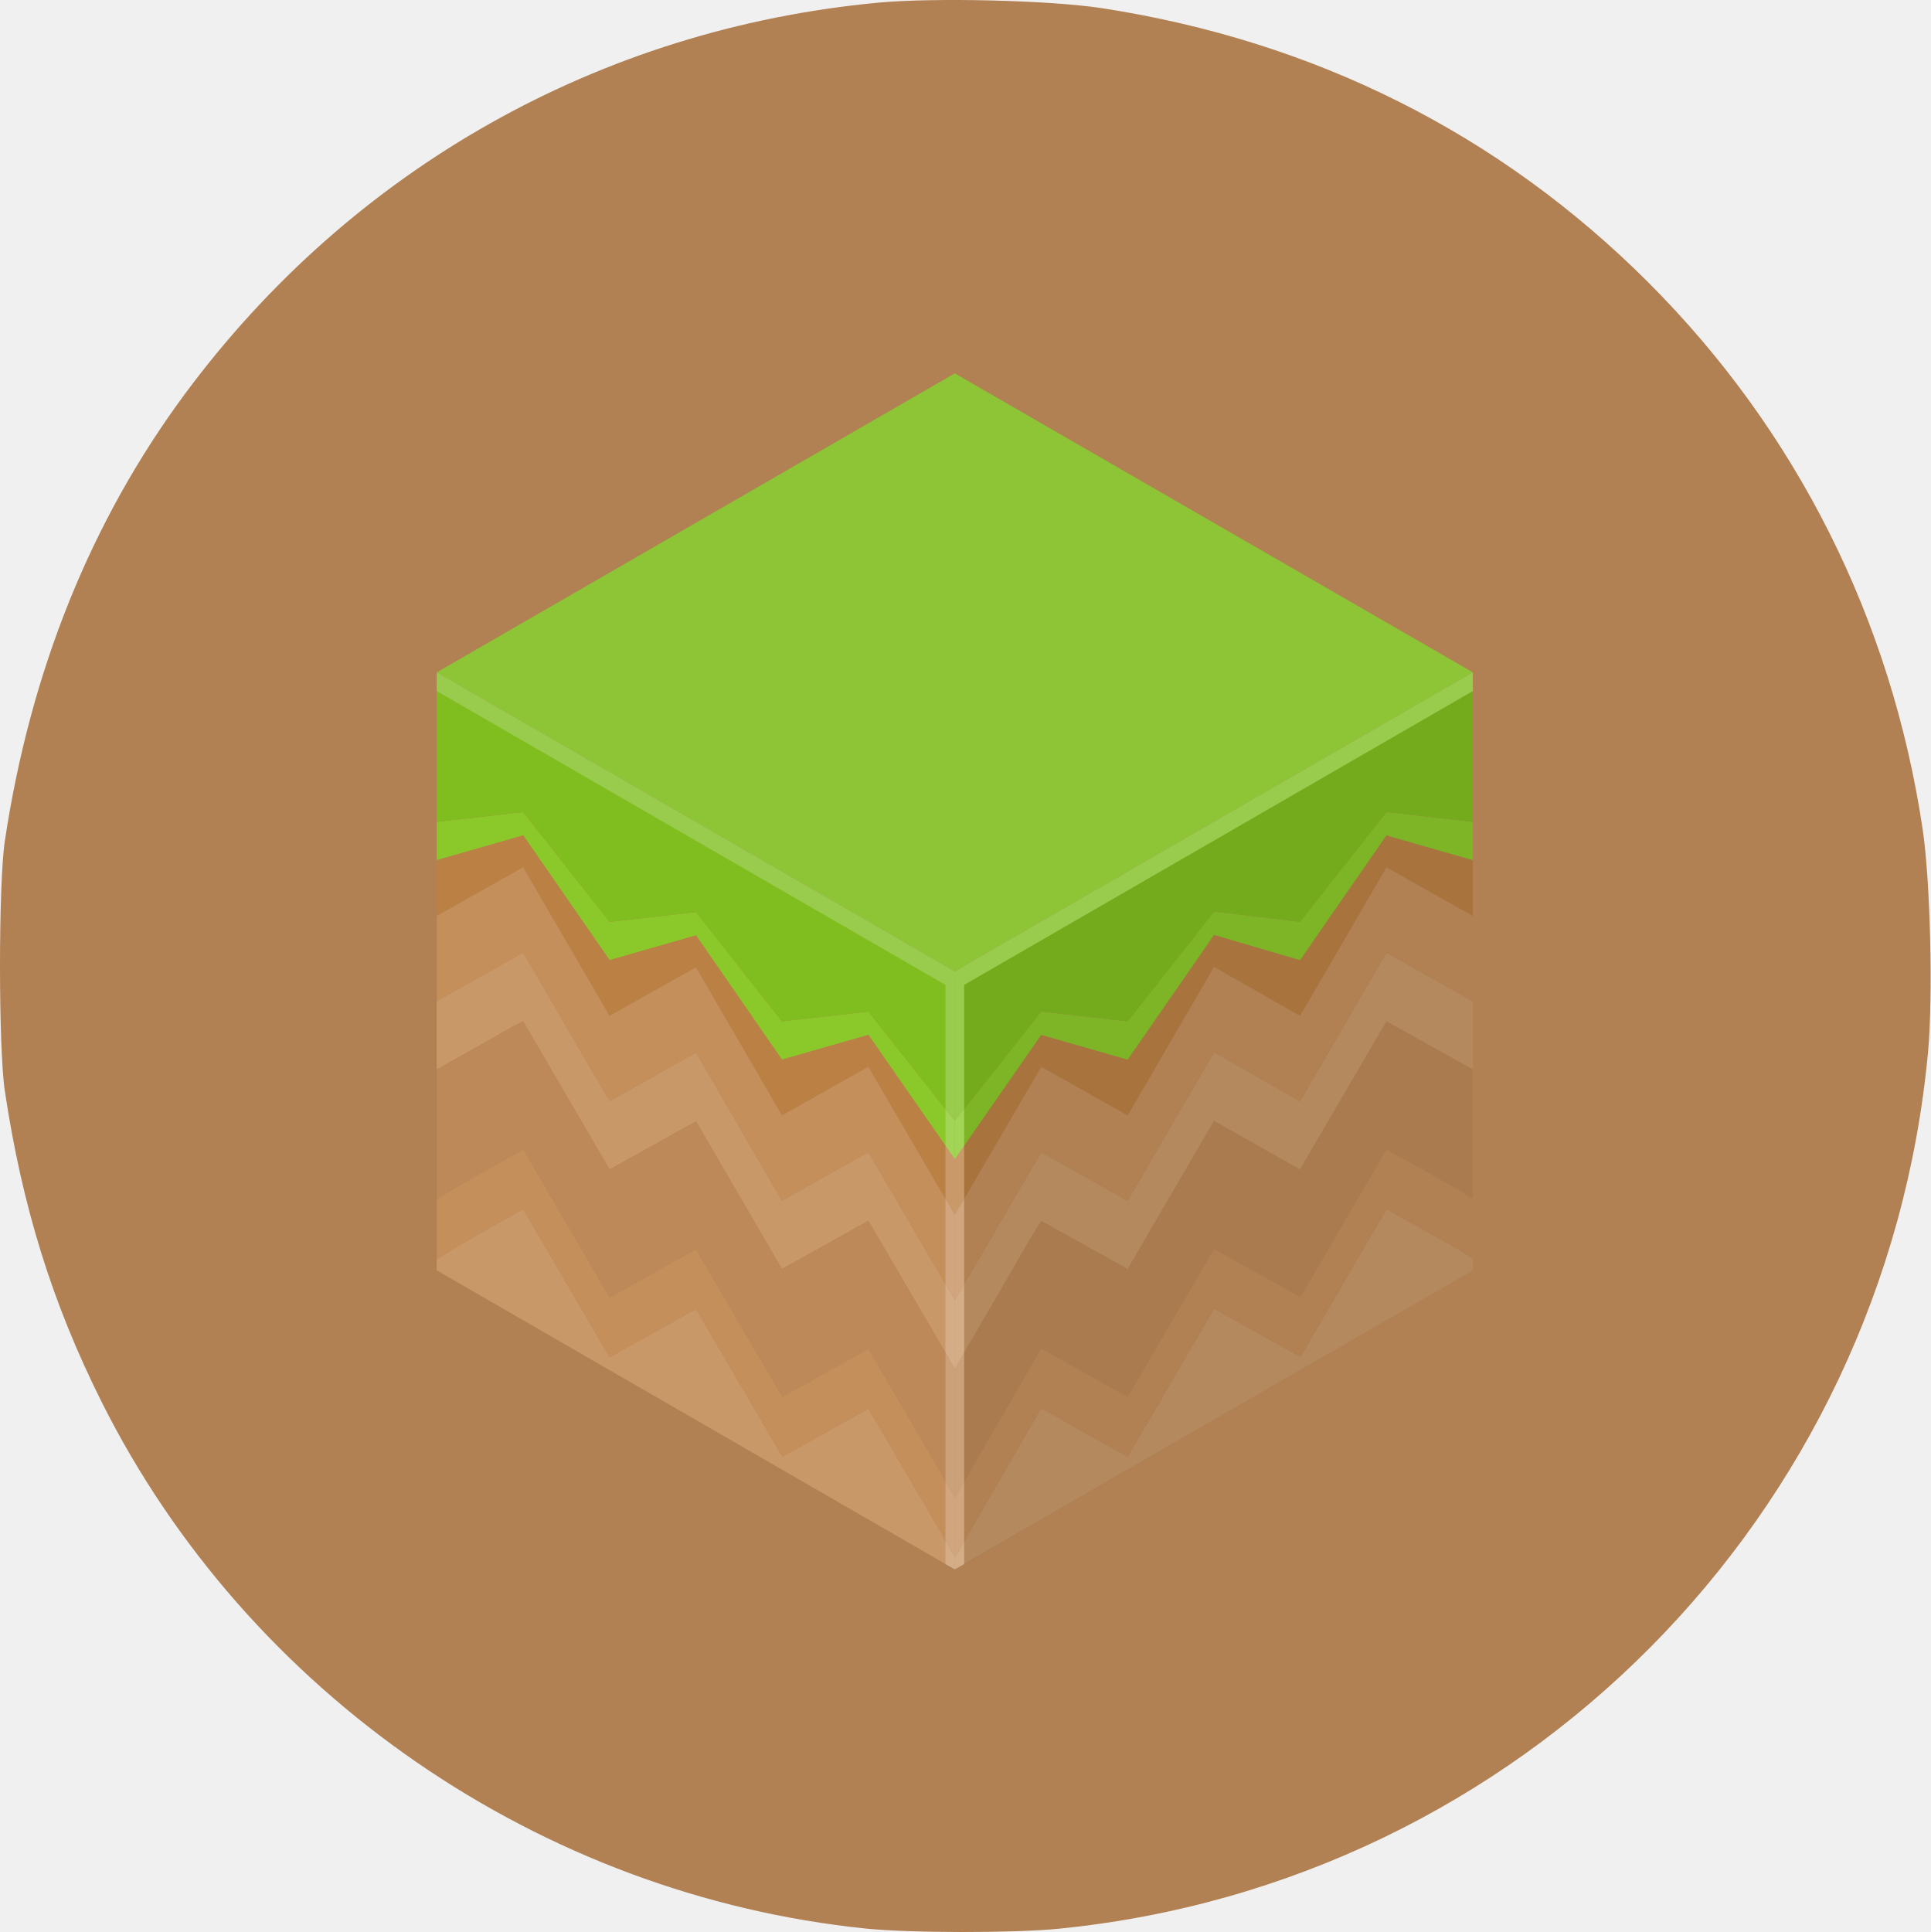
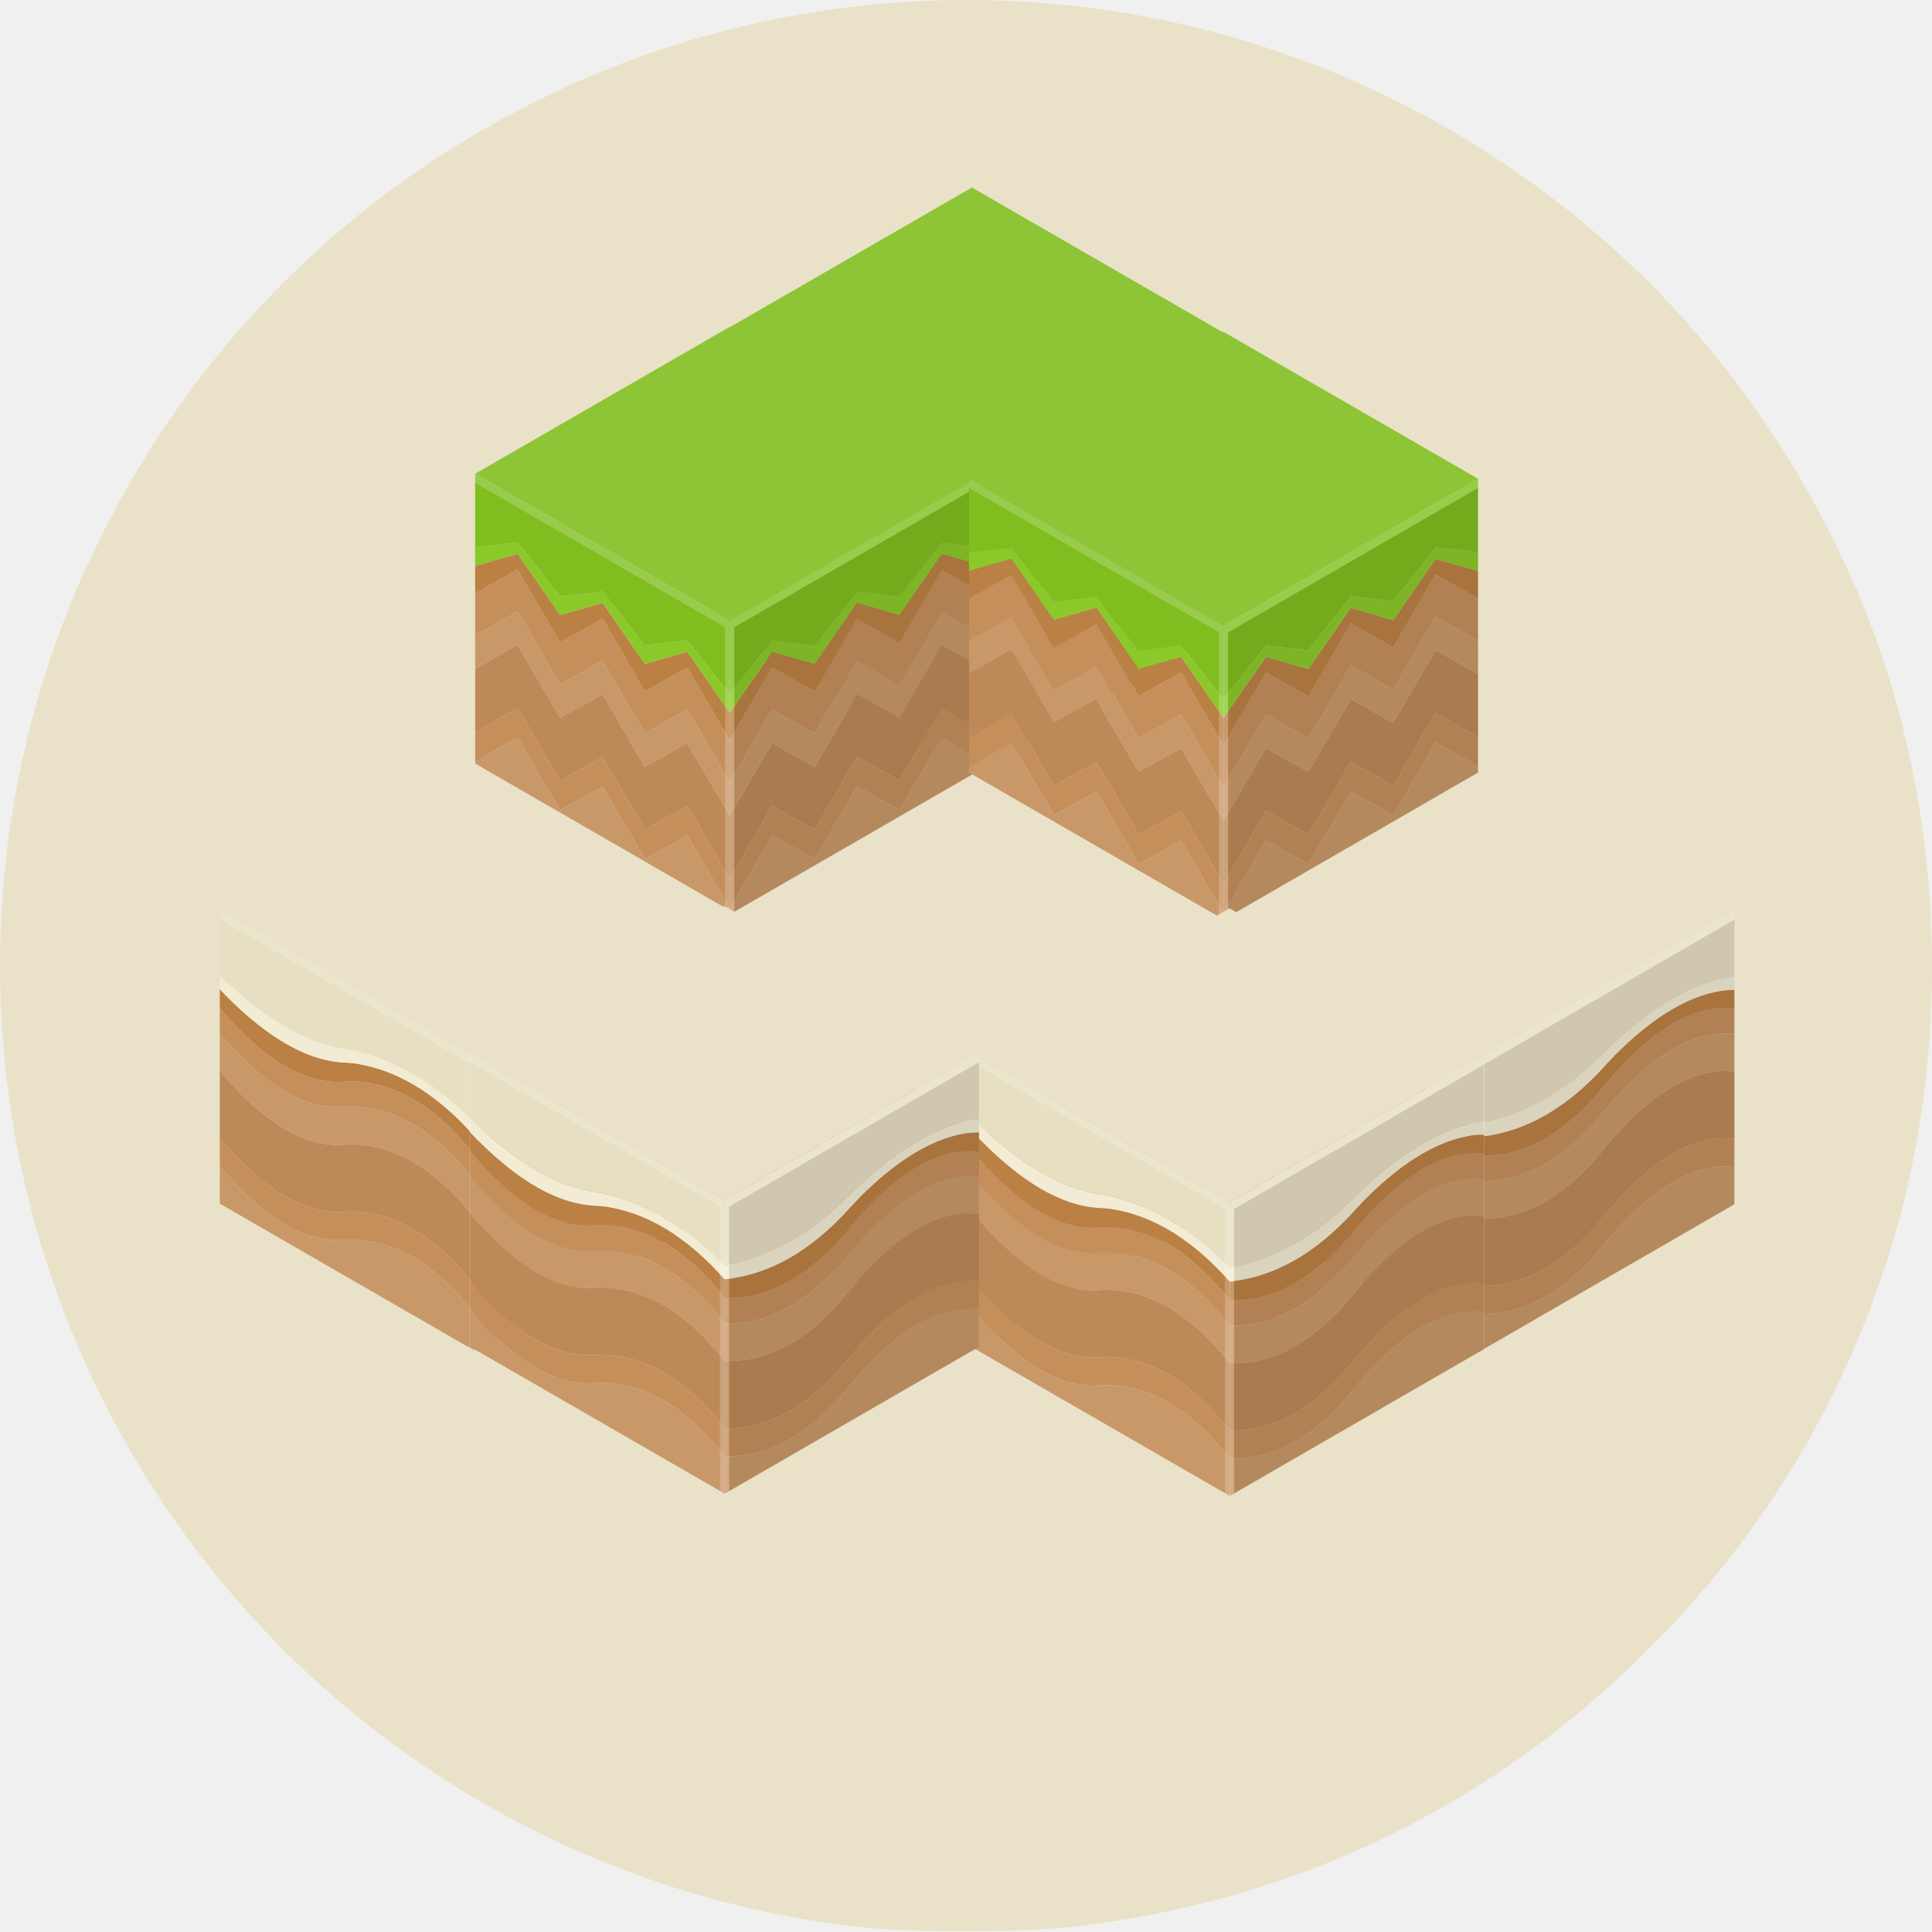
- <svg xmlns="http://www.w3.org/2000/svg" xmlns:xlink="http://www.w3.org/1999/xlink" id="svg2" viewBox="0 0 206.647 206.769" height="206.769" width="206.647" y="0px" x="0px" preserveAspectRatio="none" version="1.1">
+ <svg xmlns="http://www.w3.org/2000/svg" xmlns:xlink="http://www.w3.org/1999/xlink" version="1.1" preserveAspectRatio="none" x="0px" y="0px" width="266.483" height="266.395" viewBox="0 0 266.483 266.395" id="svg2">
  <defs id="defs4">
    <g id="Layer0_26_MEMBER_0_MEMBER_0_FILL">
-       <path style="fill:#c99869;stroke:none" id="path812" d="m 58.5,145.3 -9.25,-15.85 -7.85,4.45 0,0.05 -1.4,0.85 0,1.2 55.45,32 0,-1.3 -1.4,-2.4 q 0.05,0.05 0.05,0 l -7.9,-13.5 -9.2,5.15 -9.25,-15.8 -9.25,5.15 m 0,-27.4 -9.25,-15.9 -9.25,5.2 0,7.3 q 4.05,-2.25 8.05,-4.55 l 1.2,-0.6 9.25,15.85 9.25,-5.15 9.2,15.8 9.25,-5.15 9.25,15.8 0,-7.3 -9.25,-15.85 -9.25,5.2 -9.2,-15.85 -9.25,5.2 z" />
-       <path style="fill:#c58f5c;stroke:none" id="path814" d="m 41.4,127.5 0,0.05 -1.4,0.85 0,6.4 1.4,-0.85 0,-0.05 7.85,-4.45 9.25,15.85 9.25,-5.15 9.25,15.8 9.2,-5.15 7.9,13.5 q 0,0.05 -0.05,0 l 1.4,2.4 0,-6.4 -1.4,-2.4 q 0.05,0.05 0.05,0 l -7.9,-13.5 -9.2,5.15 -9.25,-15.8 -9.25,5.15 -9.25,-15.85 -7.85,4.45 m 7.85,-34.65 -9.25,5.2 0,9.15 9.25,-5.2 9.25,15.9 9.25,-5.2 9.2,15.85 9.25,-5.2 9.25,15.85 0,-9.15 -9.25,-15.85 -9.25,5.2 -9.2,-15.85 -9.25,5.2 -9.25,-15.9 z" />
-       <path style="fill:#bd8958;stroke:none" id="path816" d="m 49.25,109.35 -1.2,0.6 q -4,2.3 -8.05,4.55 l 0,13.9 1.4,-0.85 0,-0.05 7.85,-4.45 9.25,15.85 9.25,-5.15 9.25,15.8 9.2,-5.15 7.9,13.5 q 0,0.05 -0.05,0 l 1.4,2.4 0,-13.8 -9.25,-15.8 -9.25,5.15 -9.2,-15.8 -9.25,5.15 -9.25,-15.85 z" />
-       <path style="fill:#8bc92a;stroke:none" id="path818" d="m 40,88 0,4.1 9.25,-2.65 9.25,13.35 9.25,-2.65 9.2,13.3 9.25,-2.65 9.25,13.3 0,-4.1 -9.25,-11.7 -9.25,1.05 -9.2,-11.7 L 58.5,98.7 49.25,86.95 40,88 Z" />
-       <path style="fill:#80be1f;stroke:none" id="path820" d="m 40,72 0,16 9.25,-1.05 9.25,11.75 9.25,-1.05 9.2,11.7 9.25,-1.05 9.25,11.7 0,-16 L 40,72 Z" />
-       <path style="fill:#bb8044;stroke:none" id="path822" d="m 40,92.1 0,5.95 9.25,-5.2 9.25,15.9 9.25,-5.2 9.2,15.85 9.25,-5.2 9.25,15.85 0,-5.95 -9.25,-13.3 -9.25,2.65 -9.2,-13.3 L 58.5,102.8 49.25,89.45 40,92.1 Z" />
+       <path d="m 58.5,145.3 -9.25,-15.85 -7.85,4.45 0,0.05 -1.4,0.85 0,1.2 55.45,32 0,-1.3 -1.4,-2.4 q 0.05,0.05 0.05,0 l -7.9,-13.5 -9.2,5.15 -9.25,-15.8 -9.25,5.15 m 0,-27.4 -9.25,-15.9 -9.25,5.2 0,7.3 q 4.05,-2.25 8.05,-4.55 l 1.2,-0.6 9.25,15.85 9.25,-5.15 9.2,15.8 9.25,-5.15 9.25,15.8 0,-7.3 -9.25,-15.85 -9.25,5.2 -9.2,-15.85 -9.25,5.2 z" id="path812" style="fill:#c99869;stroke:none" />
+       <path d="m 41.4,127.5 0,0.05 -1.4,0.85 0,6.4 1.4,-0.85 0,-0.05 7.85,-4.45 9.25,15.85 9.25,-5.15 9.25,15.8 9.2,-5.15 7.9,13.5 q 0,0.05 -0.05,0 l 1.4,2.4 0,-6.4 -1.4,-2.4 q 0.05,0.05 0.05,0 l -7.9,-13.5 -9.2,5.15 -9.25,-15.8 -9.25,5.15 -9.25,-15.85 -7.85,4.45 m 7.85,-34.65 -9.25,5.2 0,9.15 9.25,-5.2 9.25,15.9 9.25,-5.2 9.2,15.85 9.25,-5.2 9.25,15.85 0,-9.15 -9.25,-15.85 -9.25,5.2 -9.2,-15.85 -9.25,5.2 -9.25,-15.9 z" id="path814" style="fill:#c58f5c;stroke:none" />
+       <path d="m 49.25,109.35 -1.2,0.6 q -4,2.3 -8.05,4.55 l 0,13.9 1.4,-0.85 0,-0.05 7.85,-4.45 9.25,15.85 9.25,-5.15 9.25,15.8 9.2,-5.15 7.9,13.5 q 0,0.05 -0.05,0 l 1.4,2.4 0,-13.8 -9.25,-15.8 -9.25,5.15 -9.2,-15.8 -9.25,5.15 -9.25,-15.85 z" id="path816" style="fill:#bd8958;stroke:none" />
+       <path d="m 40,88 0,4.1 9.25,-2.65 9.25,13.35 9.25,-2.65 9.2,13.3 9.25,-2.65 9.25,13.3 0,-4.1 -9.25,-11.7 -9.25,1.05 -9.2,-11.7 L 58.5,98.7 49.25,86.95 40,88 Z" id="path818" style="fill:#8bc92a;stroke:none" />
+       <path d="m 40,72 0,16 9.25,-1.05 9.25,11.75 9.25,-1.05 9.2,11.7 9.25,-1.05 9.25,11.7 0,-16 L 40,72 Z" id="path820" style="fill:#80be1f;stroke:none" />
+       <path d="m 40,92.1 0,5.95 9.25,-5.2 9.25,15.9 9.25,-5.2 9.2,15.85 9.25,-5.2 9.25,15.85 0,-5.95 -9.25,-13.3 -9.25,2.65 -9.2,-13.3 L 58.5,102.8 49.25,89.45 40,92.1 Z" id="path822" style="fill:#bb8044;stroke:none" />
    </g>
    <g id="Layer0_26_MEMBER_0_MEMBER_1_FILL">
-       <path style="fill:#bd8958;stroke:none" id="path825" d="m 123.2,133.7 9.25,5.15 9.2,-15.8 7.9,4.4 q 0,0.05 -0.05,0.05 l 1.4,0.8 0,-13.8 -9.25,-5.15 -9.25,15.85 -9.2,-5.2 -9.25,15.85 -9.25,-5.15 -1.2,1.95 q -4,6.95 -8.05,13.85 l 0,13.9 1.4,-2.45 0,-0.05 7.85,-13.55 9.25,5.2 9.25,-15.85 z" />
-       <path style="fill:#c99869;stroke:none" id="path827" d="m 141.65,129.45 -9.2,15.8 -9.25,-5.15 -9.25,15.85 -9.25,-5.2 -7.85,13.55 0,0.05 -1.4,2.45 0,1.2 55.45,-32 0,-1.3 -1.4,-0.8 q 0.05,0 0.05,-0.05 l -7.9,-4.4 m 9.25,-14.95 0,-7.3 -9.25,-5.2 -9.25,15.9 -9.2,-5.25 -9.25,15.9 -9.25,-5.2 -9.25,15.85 0,7.3 q 4.05,-6.9 8.05,-13.85 l 1.2,-1.95 9.25,5.15 9.25,-15.85 9.2,5.2 9.25,-15.85 9.25,5.15 z" />
-       <path style="fill:#c58f5c;stroke:none" id="path829" d="m 132.45,145.25 9.2,-15.8 7.9,4.4 q 0,0.05 -0.05,0.05 l 1.4,0.8 0,-6.4 -1.4,-0.8 q 0.05,0 0.05,-0.05 l -7.9,-4.4 -9.2,15.8 -9.25,-5.15 -9.25,15.85 -9.25,-5.2 -7.85,13.55 0,0.05 -1.4,2.45 0,6.4 1.4,-2.45 0,-0.05 7.85,-13.55 9.25,5.2 9.25,-15.85 9.25,5.15 m 18.45,-47.2 -9.25,-5.2 -9.25,15.9 -9.2,-5.25 -9.25,15.9 -9.25,-5.2 -9.25,15.85 0,9.15 9.25,-15.85 9.25,5.2 9.25,-15.9 9.2,5.25 9.25,-15.9 9.25,5.2 0,-9.15 z" />
-       <path style="fill:#bb8044;stroke:none" id="path831" d="m 141.65,92.85 9.25,5.2 0,-5.95 -9.25,-2.65 -9.25,13.35 -9.2,-2.7 -9.25,13.35 -9.25,-2.65 -9.25,13.3 0,5.95 9.25,-15.85 9.25,5.2 9.25,-15.9 9.2,5.25 9.25,-15.9 z" />
-       <path style="fill:#80be1f;stroke:none" id="path833" d="m 141.65,86.95 9.25,1.05 0,-16 -55.45,32 0,16 9.25,-11.7 9.25,1.05 9.25,-11.75 9.2,1.1 9.25,-11.75 z" />
-       <path style="fill:#8bc92a;stroke:none" id="path835" d="m 150.9,88 -9.25,-1.05 -9.25,11.75 -9.2,-1.1 -9.25,11.75 -9.25,-1.05 -9.25,11.7 0,4.1 9.25,-13.3 9.25,2.65 9.25,-13.35 9.2,2.7 9.25,-13.35 9.25,2.65 0,-4.1 z" />
+       <path d="m 123.2,133.7 9.25,5.15 9.2,-15.8 7.9,4.4 q 0,0.05 -0.05,0.05 l 1.4,0.8 0,-13.8 -9.25,-5.15 -9.25,15.85 -9.2,-5.2 -9.25,15.85 -9.25,-5.15 -1.2,1.95 q -4,6.95 -8.05,13.85 l 0,13.9 1.4,-2.45 0,-0.05 7.85,-13.55 9.25,5.2 9.25,-15.85 z" id="path825" style="fill:#bd8958;stroke:none" />
+       <path d="m 141.65,129.45 -9.2,15.8 -9.25,-5.15 -9.25,15.85 -9.25,-5.2 -7.85,13.55 0,0.05 -1.4,2.45 0,1.2 55.45,-32 0,-1.3 -1.4,-0.8 q 0.05,0 0.05,-0.05 l -7.9,-4.4 m 9.25,-14.95 0,-7.3 -9.25,-5.2 -9.25,15.9 -9.2,-5.25 -9.25,15.9 -9.25,-5.2 -9.25,15.85 0,7.3 q 4.05,-6.9 8.05,-13.85 l 1.2,-1.95 9.25,5.15 9.25,-15.85 9.2,5.2 9.25,-15.85 9.25,5.15 z" id="path827" style="fill:#c99869;stroke:none" />
+       <path d="m 132.45,145.25 9.2,-15.8 7.9,4.4 q 0,0.05 -0.05,0.05 l 1.4,0.8 0,-6.4 -1.4,-0.8 q 0.05,0 0.05,-0.05 l -7.9,-4.4 -9.2,15.8 -9.25,-5.15 -9.25,15.85 -9.25,-5.2 -7.85,13.55 0,0.05 -1.4,2.45 0,6.4 1.4,-2.45 0,-0.05 7.85,-13.55 9.25,5.2 9.25,-15.85 9.25,5.15 m 18.45,-47.2 -9.25,-5.2 -9.25,15.9 -9.2,-5.25 -9.25,15.9 -9.25,-5.2 -9.25,15.85 0,9.15 9.25,-15.85 9.25,5.2 9.25,-15.9 9.2,5.25 9.25,-15.9 9.25,5.2 0,-9.15 z" id="path829" style="fill:#c58f5c;stroke:none" />
+       <path d="m 141.65,92.85 9.25,5.2 0,-5.95 -9.25,-2.65 -9.25,13.35 -9.2,-2.7 -9.25,13.35 -9.25,-2.65 -9.25,13.3 0,5.95 9.25,-15.85 9.25,5.2 9.25,-15.9 9.2,5.25 9.25,-15.9 z" id="path831" style="fill:#bb8044;stroke:none" />
+       <path d="m 141.65,86.95 9.25,1.05 0,-16 -55.45,32 0,16 9.25,-11.7 9.25,1.05 9.25,-11.75 9.2,1.1 9.25,-11.75 z" id="path833" style="fill:#80be1f;stroke:none" />
+       <path d="m 150.9,88 -9.25,-1.05 -9.25,11.75 -9.2,-1.1 -9.25,11.75 -9.25,-1.05 -9.25,11.7 0,4.1 9.25,-13.3 9.25,2.65 9.25,-13.35 9.2,2.7 9.25,-13.35 9.25,2.65 0,-4.1 z" id="path835" style="fill:#8bc92a;stroke:none" />
    </g>
    <g id="Layer0_26_MEMBER_0_MEMBER_2_FILL">
-       <path style="fill:#80be1f;stroke:none" id="path838" d="M 150.9,72 95.45,40 40,72 95.45,104 150.9,72 Z" />
+       <path d="M 150.9,72 95.45,40 40,72 95.45,104 150.9,72 Z" id="path838" style="fill:#80be1f;stroke:none" />
    </g>
-     <g id="Layer0_26_MEMBER_1_FILL">
-       <path style="fill:#000000;fill-opacity:0.102;stroke:none" id="path841" d="m 96.45,105.45 0,62 54.45,-31.45 0,-62 -54.45,31.45 z" />
-       <path style="fill:#ffffff;fill-opacity:0.102;stroke:none" id="path843" d="M 150.9,72 95.45,40 40,72 95.45,104 150.9,72 Z" />
-       <path style="fill:#ffffff;fill-opacity:0.2;stroke:none" id="path845" d="m 150.9,74 0,-2 L 95.45,104 40,72 l 0,2 54.45,31.45 0,62 1,0.55 1,-0.55 0,-62 L 150.9,74 Z" />
+     <g id="Layer0_26_MEMBER_1_FILL-5">
+       <path d="m 96.45,105.45 0,62 54.45,-31.45 0,-62 -54.45,31.45 z" id="path841" style="fill:#000000;fill-opacity:0.102;stroke:none" />
+       <path d="M 150.9,72 95.45,40 40,72 95.45,104 150.9,72 Z" id="path843" style="fill:#ffffff;fill-opacity:0.102;stroke:none" />
+       <path d="m 150.9,74 0,-2 L 95.45,104 40,72 l 0,2 54.45,31.45 0,62 1,0.55 1,-0.55 0,-62 L 150.9,74 Z" id="path845" style="fill:#ffffff;fill-opacity:0.2;stroke:none" />
+     </g>
+     <g id="Layer0_28_MEMBER_0_MEMBER_0_FILL">
+       <path d="m 40.05,257.85 0,8.15 55.45,32 0,-8.15 q -12.9,-16.4 -27.75,-16 -3.45,0.4 -7.1,-0.55 -9.75,-2.65 -20.6,-15.45 m 55.45,11.25 0,-8.2 q -12.9,-16.4 -27.75,-16 -3.45,0.35 -7.1,-0.6 -9.75,-2.6 -20.6,-15.4 l 0,8.2 q 10.85,12.8 20.6,15.45 3.65,0.95 7.1,0.55 14.85,-0.4 27.75,16 z" id="path872" style="fill:#c99869;stroke:none" />
+       <path d="m 95.5,248.35 0,-14.35 -55.45,-32 0,14.35 q 10.85,10.45 20.6,14.2 0.3,0.05 0.6,0.15 3.3,1.25 6.5,1.65 14.85,2.8 27.75,16 z" id="path874" style="fill:#e7dfc2;stroke:none" />
+       <path d="m 95.5,260.9 0,-5.5 q -12.9,-16.4 -27.75,-16 -3.45,0.4 -7.1,-0.6 -9.75,-2.6 -20.6,-15.4 l 0,5.5 q 10.85,12.8 20.6,15.4 3.65,0.95 7.1,0.6 14.85,-0.4 27.75,16 m 0,28.95 0,-6.1 q -12.9,-16.4 -27.75,-16 -3.45,0.35 -7.1,-0.6 -9.75,-2.6 -20.6,-15.4 l 0,6.1 q 10.85,12.8 20.6,15.45 3.65,0.95 7.1,0.55 14.85,-0.4 27.75,16 z" id="path876" style="fill:#c58f5c;stroke:none" />
+       <path d="m 95.5,283.75 0,-14.65 q -12.9,-16.4 -27.75,-16 -3.45,0.4 -7.1,-0.55 -9.75,-2.65 -20.6,-15.45 l 0,14.65 q 10.85,12.8 20.6,15.4 3.65,0.95 7.1,0.6 14.85,-0.4 27.75,16 z" id="path878" style="fill:#bd8958;stroke:none" />
+       <path d="m 95.5,251.3 q -0.75,-0.85 -1.55,-1.7 -11.5,-12.2 -24.5,-14.15 -0.8,-0.05 -1.7,-0.15 -3.45,-0.1 -7.1,-1.3 -9.75,-3.3 -20.6,-14.7 l 0,4.1 q 10.85,12.8 20.6,15.4 3.65,1 7.1,0.6 14.85,-0.4 27.75,16 l 0,-4.1 z" id="path880" style="fill:#bb8044;stroke:none" />
+       <path d="m 95.5,251.3 0,-2.95 q -12.9,-13.2 -27.75,-16 -3.2,-0.4 -6.5,-1.65 -0.3,-0.1 -0.6,-0.15 -9.75,-3.75 -20.6,-14.2 l 0,2.95 q 10.85,11.4 20.6,14.7 3.65,1.2 7.1,1.3 0.9,0.1 1.7,0.15 13,1.95 24.5,14.15 0.8,0.85 1.55,1.7 z" id="path882" style="fill:#f3ecd4;stroke:none" />
+     </g>
+     <g id="Layer0_28_MEMBER_0_MEMBER_1_FILL">
+       <path d="m 116.1,281.5 q -9.8,8.65 -20.6,8.35 l 0,8.15 55.4,-32 0,-8.15 q -12.9,-1.5 -27.7,16 -3.45,4.4 -7.1,7.65 m 34.8,-44.4 0,-8.2 q -12.9,-1.5 -27.7,16 -3.45,4.35 -7.1,7.6 -9.8,8.7 -20.6,8.4 l 0,8.2 q 10.8,0.3 20.6,-8.35 3.65,-3.25 7.1,-7.65 14.8,-17.5 27.7,-16 z" id="path885" style="fill:#c99869;stroke:none" />
+       <path d="m 95.5,269.1 0,14.65 q 10.8,0.3 20.6,-8.4 3.65,-3.25 7.1,-7.6 14.8,-17.5 27.7,-16 l 0,-14.65 q -12.9,-1.5 -27.7,16 -3.45,4.4 -7.1,7.65 -9.8,8.65 -20.6,8.35 z" id="path887" style="fill:#bd8958;stroke:none" />
+       <path d="m 95.5,283.75 0,6.1 q 10.8,0.3 20.6,-8.35 3.65,-3.25 7.1,-7.65 14.8,-17.5 27.7,-16 l 0,-6.1 q -12.9,-1.5 -27.7,16 -3.45,4.35 -7.1,7.6 -9.8,8.7 -20.6,8.4 m 55.4,-54.85 0,-5.5 q -12.9,-1.5 -27.7,16 -3.45,4.4 -7.1,7.6 -9.8,8.7 -20.6,8.4 l 0,5.5 q 10.8,0.3 20.6,-8.4 3.65,-3.25 7.1,-7.6 14.8,-17.5 27.7,-16 z" id="path889" style="fill:#c58f5c;stroke:none" />
+       <path d="m 149.4,219.35 q 0.8,-0.05 1.5,-0.05 l 0,-2.95 q -12.9,1.7 -27.7,16 -3.2,3.3 -6.55,5.9 -0.25,0.2 -0.55,0.5 -9.8,7.55 -20.6,9.6 l 0,2.95 q 10.8,-1.1 20.6,-9.1 3.65,-3 7.1,-6.9 0.9,-0.9 1.7,-1.8 13,-13.05 24.5,-14.15 z" id="path891" style="fill:#f3ecd4;stroke:none" />
+       <path d="m 150.9,219.3 q -0.7,0 -1.5,0.05 -11.5,1.1 -24.5,14.15 -0.8,0.9 -1.7,1.8 -3.45,3.9 -7.1,6.9 -9.8,8 -20.6,9.1 l 0,4.1 q 10.8,0.3 20.6,-8.4 3.65,-3.2 7.1,-7.6 14.8,-17.5 27.7,-16 l 0,-4.1 z" id="path893" style="fill:#bb8044;stroke:none" />
+       <path d="m 150.9,216.35 0,-14.35 -55.4,32 0,14.35 q 10.8,-2.05 20.6,-9.6 0.3,-0.3 0.55,-0.5 3.35,-2.6 6.55,-5.9 14.8,-14.3 27.7,-16 z" id="path895" style="fill:#e7dfc2;stroke:none" />
+     </g>
+     <g id="Layer0_28_MEMBER_0_MEMBER_2_FILL">
+       <path d="M 95.45,234 150.9,202 95.45,170 40,202 95.45,234 Z" id="path898" style="fill:#e7dfc2;stroke:none" />
+     </g>
+     <g id="Layer0_28_MEMBER_1_FILL-2">
+       <path d="M 95.45,234 150.9,202 95.45,170 40,202 95.45,234 Z" id="path901" style="fill:#ffffff;fill-opacity:0.102;stroke:none" />
+       <path d="m 150.9,204 -54.45,31.45 0,62 54.45,-31.45 0,-62 z" id="path903" style="fill:#000000;fill-opacity:0.102;stroke:none" />
+       <path d="m 150.9,204 0,-2 -55.45,32 -55.45,-32 0,2 54.45,31.45 0,62 1,0.55 1,-0.55 0,-62 L 150.9,204 Z" id="path905" style="fill:#ffffff;fill-opacity:0.2;stroke:none" />
    </g>
  </defs>
-   <path style="fill:#b18053;fill-opacity:1" d="M 92.734,206.406 C 57.865,202.858 26.504,181.26 10.873,150.029 5.594,139.481 2.368,129.115 0.515,116.738 c -0.686,-4.583 -0.686,-22.125 0,-26.708 C 3.235,71.864 9.738,55.727 19.818,42.127 37.661,18.052 64.227,3.069 94.009,0.285 100.015,-0.277 112.446,0.029 117.937,0.874 c 22.774,3.503 42.586,13.444 58.49,29.349 15.884,15.884 26.029,36.113 29.371,58.564 0.823,5.527 1.118,17.957 0.567,23.855 -4.641,49.639 -43.611,88.894 -93.102,93.783 -4.732,0.467 -15.848,0.457 -20.53,-0.019 z" id="path6937" />
-   <g id="g6807" transform="translate(-7.157178,19.45376)" style="fill:#ff2b2b;fill-opacity:1">
-     <g id="g5063" transform="translate(13.90498,-19.49538)" style="fill:#ff2b2b;fill-opacity:1">
-       <use height="100%" width="100%" y="0" x="0" xlink:href="#Layer0_26_MEMBER_0_MEMBER_0_FILL" id="use5065" style="fill:#ff2b2b;fill-opacity:1" />
+   <rect style="clip-rule:evenodd;display:none;fill:#e7e7e7;fill-rule:evenodd" id="rect3-4" height="166.724" width="211.723" display="none" y="168.374" x="-139.303" />
+   <g transform="matrix(0.4115422,0,0,0.4253831,47.16153,37.60987)" display="none" id="g8-0" style="display:none">
+     <path display="inline" d="m 61.093,319.89 c 6.023,0 11.763,-0.157 17.219,-0.464 0.476,-0.026 0.932,-0.063 1.402,-0.092 0.005,-0.002 0.008,-0.002 0.012,-0.002 13.872,-0.855 25.876,-2.708 35.902,-5.57 0.002,-0.002 0.004,-0.002 0.006,-0.002 1.823,-0.521 3.588,-1.07 5.282,-1.656 1.894,-0.657 2.896,-2.725 2.241,-4.618 -0.656,-1.895 -2.722,-2.899 -4.618,-2.24 -12.734,4.412 -29.535,6.842 -50.125,7.298 -0.002,0 -0.004,0 -0.005,0 -10.477,0.232 -21.93,-0.044 -34.352,-0.843 0,0 0,0 -0.001,0 -0.635,-0.038 -1.259,-0.075 -1.9,-0.118 -1.995,-0.128 -3.731,1.374 -3.869,3.375 -0.136,1.999 1.376,3.73 3.375,3.866 2.537,0.173 5.03,0.321 7.49,0.453 0.392,0.021 0.77,0.034 1.158,0.054 l 0,0 c 7.256,0.366 14.194,0.559 20.783,0.559 z" id="path10-1" style="display:inline;fill:#394d54" />
+   </g>
+   <rect style="clip-rule:evenodd;display:none;fill:#e7e7e7;fill-rule:evenodd" id="rect3" height="166.724" width="211.723" display="none" y="168.374" x="-139.303" />
+   <g transform="matrix(0.4115422,0,0,0.4253831,47.16153,37.60987)" display="none" id="g8" style="display:none">
+     <path display="inline" d="m 61.093,319.89 c 6.023,0 11.763,-0.157 17.219,-0.464 0.476,-0.026 0.932,-0.063 1.402,-0.092 0.005,-0.002 0.008,-0.002 0.012,-0.002 13.872,-0.855 25.876,-2.708 35.902,-5.57 0.002,-0.002 0.004,-0.002 0.006,-0.002 1.823,-0.521 3.588,-1.07 5.282,-1.656 1.894,-0.657 2.896,-2.725 2.241,-4.618 -0.656,-1.895 -2.722,-2.899 -4.618,-2.24 -12.734,4.412 -29.535,6.842 -50.125,7.298 -0.002,0 -0.004,0 -0.005,0 -10.477,0.232 -21.93,-0.044 -34.352,-0.843 0,0 0,0 -0.001,0 -0.635,-0.038 -1.259,-0.075 -1.9,-0.118 -1.995,-0.128 -3.731,1.374 -3.869,3.375 -0.136,1.999 1.376,3.73 3.375,3.866 2.537,0.173 5.03,0.321 7.49,0.453 0.392,0.021 0.77,0.034 1.158,0.054 l 0,0 c 7.256,0.366 14.194,0.559 20.783,0.559 z" id="path10" style="display:inline;fill:#394d54" />
+   </g>
+   <rect x="-54.741" y="71.848" display="none" width="334.407" height="263.333" id="rect3-4-4" style="clip-rule:evenodd;display:none;fill:#e7e7e7;fill-rule:evenodd" />
+   <g style="display:none" id="g8-0-6" display="none" transform="matrix(0.6500126,0,0,0.6718737,239.7719,-134.6886)">
+     <path style="display:inline;fill:#394d54" id="path10-1-1" d="m 61.093,319.89 c 6.023,0 11.763,-0.157 17.219,-0.464 0.476,-0.026 0.932,-0.063 1.402,-0.092 0.005,-0.002 0.008,-0.002 0.012,-0.002 13.872,-0.855 25.876,-2.708 35.902,-5.57 0.002,-0.002 0.004,-0.002 0.006,-0.002 1.823,-0.521 3.588,-1.07 5.282,-1.656 1.894,-0.657 2.896,-2.725 2.241,-4.618 -0.656,-1.895 -2.722,-2.899 -4.618,-2.24 -12.734,4.412 -29.535,6.842 -50.125,7.298 -0.002,0 -0.004,0 -0.005,0 -10.477,0.232 -21.93,-0.044 -34.352,-0.843 0,0 0,0 -0.001,0 -0.635,-0.038 -1.259,-0.075 -1.9,-0.118 -1.995,-0.128 -3.731,1.374 -3.869,3.375 -0.136,1.999 1.376,3.73 3.375,3.866 2.537,0.173 5.03,0.321 7.49,0.453 0.392,0.021 0.77,0.034 1.158,0.054 l 0,0 c 7.256,0.366 14.194,0.559 20.783,0.559 z" display="inline" />
+   </g>
+   <rect x="-54.741" y="71.848" display="none" width="334.407" height="263.333" id="rect3-6" style="clip-rule:evenodd;display:none;fill:#e7e7e7;fill-rule:evenodd" />
+   <g style="display:none" id="g8-4" display="none" transform="matrix(0.6500125,0,0,0.6718737,239.7719,-134.6886)">
+     <path style="display:inline;fill:#394d54" id="path10-5" d="m 61.093,319.89 c 6.023,0 11.763,-0.157 17.219,-0.464 0.476,-0.026 0.932,-0.063 1.402,-0.092 0.005,-0.002 0.008,-0.002 0.012,-0.002 13.872,-0.855 25.876,-2.708 35.902,-5.57 0.002,-0.002 0.004,-0.002 0.006,-0.002 1.823,-0.521 3.588,-1.07 5.282,-1.656 1.894,-0.657 2.896,-2.725 2.241,-4.618 -0.656,-1.895 -2.722,-2.899 -4.618,-2.24 -12.734,4.412 -29.535,6.842 -50.125,7.298 -0.002,0 -0.004,0 -0.005,0 -10.477,0.232 -21.93,-0.044 -34.352,-0.843 0,0 0,0 -0.001,0 -0.635,-0.038 -1.259,-0.075 -1.9,-0.118 -1.995,-0.128 -3.731,1.374 -3.869,3.375 -0.136,1.999 1.376,3.73 3.375,3.866 2.537,0.173 5.03,0.321 7.49,0.453 0.392,0.021 0.77,0.034 1.158,0.054 l 0,0 c 7.256,0.366 14.194,0.559 20.783,0.559 z" display="inline" />
+   </g>
+   <rect style="clip-rule:evenodd;display:none;fill:#e7e7e7;fill-rule:evenodd" id="rect3-4-9" height="166.724" width="211.723" display="none" y="40.447" x="411.046" />
+   <g transform="matrix(0.4115422,0,0,0.4253831,597.5107,-90.31737)" display="none" id="g8-0-9" style="display:none">
+     <path display="inline" d="m 61.093,319.89 c 6.023,0 11.763,-0.157 17.219,-0.464 0.476,-0.026 0.932,-0.063 1.402,-0.092 0.005,-0.002 0.008,-0.002 0.012,-0.002 13.872,-0.855 25.876,-2.708 35.902,-5.57 0.002,-0.002 0.004,-0.002 0.006,-0.002 1.823,-0.521 3.588,-1.07 5.282,-1.656 1.894,-0.657 2.896,-2.725 2.241,-4.618 -0.656,-1.895 -2.722,-2.899 -4.618,-2.24 -12.734,4.412 -29.535,6.842 -50.125,7.298 -0.002,0 -0.004,0 -0.005,0 -10.477,0.232 -21.93,-0.044 -34.352,-0.843 0,0 0,0 -0.001,0 -0.635,-0.038 -1.259,-0.075 -1.9,-0.118 -1.995,-0.128 -3.731,1.374 -3.869,3.375 -0.136,1.999 1.376,3.73 3.375,3.866 2.537,0.173 5.03,0.321 7.49,0.453 0.392,0.021 0.77,0.034 1.158,0.054 l 0,0 c 7.256,0.366 14.194,0.559 20.783,0.559 z" id="path10-1-0" style="display:inline;fill:#394d54" />
+   </g>
+   <rect style="clip-rule:evenodd;display:none;fill:#e7e7e7;fill-rule:evenodd" id="rect3-7" height="166.724" width="211.723" display="none" y="40.447" x="411.046" />
+   <g transform="matrix(0.4115422,0,0,0.4253831,597.5107,-90.31737)" display="none" id="g8-8" style="display:none">
+     <path display="inline" d="m 61.093,319.89 c 6.023,0 11.763,-0.157 17.219,-0.464 0.476,-0.026 0.932,-0.063 1.402,-0.092 0.005,-0.002 0.008,-0.002 0.012,-0.002 13.872,-0.855 25.876,-2.708 35.902,-5.57 0.002,-0.002 0.004,-0.002 0.006,-0.002 1.823,-0.521 3.588,-1.07 5.282,-1.656 1.894,-0.657 2.896,-2.725 2.241,-4.618 -0.656,-1.895 -2.722,-2.899 -4.618,-2.24 -12.734,4.412 -29.535,6.842 -50.125,7.298 -0.002,0 -0.004,0 -0.005,0 -10.477,0.232 -21.93,-0.044 -34.352,-0.843 0,0 0,0 -0.001,0 -0.635,-0.038 -1.259,-0.075 -1.9,-0.118 -1.995,-0.128 -3.731,1.374 -3.869,3.375 -0.136,1.999 1.376,3.73 3.375,3.866 2.537,0.173 5.03,0.321 7.49,0.453 0.392,0.021 0.77,0.034 1.158,0.054 l 0,0 c 7.256,0.366 14.194,0.559 20.783,0.559 z" id="path10-4" style="display:inline;fill:#394d54" />
+   </g>
+   <g transform="translate(30.28457,24.4699)" id="layer1" />
+   <g transform="translate(30.28457,24.4699)" id="layer2">
+     <path style="fill:#e9e2c8;fill-opacity:1" d="M 87.259,241.215 C 48.288,236.498 13.447,214.991 -8.18,182.304 -34.257,142.889 -37.492,92.479 -16.658,50.162 -3.48,23.394 17.585,2.329 44.352,-10.849 c 37.795,-18.607 82.589,-18.125 119.914,1.291 27.479,14.294 48.706,37.094 61.256,65.795 12.339,28.218 14.091,62.791 4.688,92.487 -6.567,20.739 -17.506,38.687 -33.057,54.238 -21.663,21.663 -48.612,34.718 -79.007,38.274 -7.922,0.927 -23.14,0.916 -30.887,-0.022 z" id="path8224" />
+     <g transform="translate(-33.30389,-32.6706)" id="g17625">
+       <g transform="matrix(0.6331296,0,0,0.6331296,76.64212,8.739349)" id="g5063">
+         <use id="use5065" xlink:href="#Layer0_26_MEMBER_0_MEMBER_0_FILL" x="0" y="0" width="100%" height="100%" />
+       </g>
+       <g transform="matrix(0.6331296,0,0,0.6331296,76.64212,8.739349)" id="g5067">
+         <use id="use5069" xlink:href="#Layer0_26_MEMBER_0_MEMBER_1_FILL" x="0" y="0" width="100%" height="100%" />
+       </g>
+       <g transform="matrix(0.6331296,0,0,0.6331296,76.64212,8.739349)" id="g5071">
+         <use id="use5073" xlink:href="#Layer0_26_MEMBER_0_MEMBER_2_FILL" x="0" y="0" width="100%" height="100%" />
+       </g>
+       <g transform="matrix(0.6331296,0,0,0.6331296,76.64212,8.739349)" id="g5075">
+         <use id="use5077" xlink:href="#Layer0_26_MEMBER_1_FILL-5" x="0" y="0" width="100%" height="100%" />
+       </g>
    </g>
-     <g id="g5067" transform="translate(13.90498,-19.49538)" style="fill:#ff2b2b;fill-opacity:1">
-       <use height="100%" width="100%" y="0" x="0" xlink:href="#Layer0_26_MEMBER_0_MEMBER_1_FILL" id="use5069" style="fill:#ff2b2b;fill-opacity:1" />
+     <g transform="translate(2.22827,-12.93084)" id="g17615">
+       <g transform="matrix(0.6331296,0,0,0.6331296,41.08151,-13.84785)" id="g5095">
+         <use id="use5097" xlink:href="#Layer0_28_MEMBER_0_MEMBER_0_FILL" x="0" y="0" width="100%" height="100%" />
+       </g>
+       <g transform="matrix(0.6331296,0,0,0.6331296,41.08151,-13.84785)" id="g5099">
+         <use id="use5101" xlink:href="#Layer0_28_MEMBER_0_MEMBER_1_FILL" x="0" y="0" width="100%" height="100%" />
+       </g>
+       <g transform="matrix(0.6331296,0,0,0.6331296,41.08151,-13.84785)" id="g5103">
+         <use id="use5105" xlink:href="#Layer0_28_MEMBER_0_MEMBER_2_FILL" x="0" y="0" width="100%" height="100%" />
+       </g>
+       <g transform="matrix(0.6331296,0,0,0.6331296,41.08151,-13.84785)" id="g5107">
+         <use id="use5109" xlink:href="#Layer0_28_MEMBER_1_FILL-2" x="0" y="0" width="100%" height="100%" />
+       </g>
    </g>
-     <g id="g5071" transform="translate(13.90498,-19.49538)" style="fill:#ff2b2b;fill-opacity:1">
-       <use height="100%" width="100%" y="0" x="0" xlink:href="#Layer0_26_MEMBER_0_MEMBER_2_FILL" id="use5073" style="fill:#ff2b2b;fill-opacity:1" />
+     <g transform="translate(-66.71036,-13.44732)" id="g17625-6">
+       <g transform="matrix(0.6331296,0,0,0.6331296,76.64212,8.739349)" id="g5063-8">
+         <use id="use5065-9" xlink:href="#Layer0_26_MEMBER_0_MEMBER_0_FILL" x="0" y="0" width="100%" height="100%" />
+       </g>
+       <g transform="matrix(0.6331296,0,0,0.6331296,76.64212,8.739349)" id="g5067-2">
+         <use id="use5069-4" xlink:href="#Layer0_26_MEMBER_0_MEMBER_1_FILL" x="0" y="0" width="100%" height="100%" />
+       </g>
+       <g transform="matrix(0.6331296,0,0,0.6331296,76.64212,8.739349)" id="g5071-8">
+         <use id="use5073-7" xlink:href="#Layer0_26_MEMBER_0_MEMBER_2_FILL" x="0" y="0" width="100%" height="100%" />
+       </g>
+       <g transform="matrix(0.6331296,0,0,0.6331296,76.64212,8.739349)" id="g5075-9">
+         <use id="use5077-7" xlink:href="#Layer0_26_MEMBER_1_FILL-5" x="0" y="0" width="100%" height="100%" />
+       </g>
    </g>
-     <g id="g5075" transform="translate(13.90498,-19.49538)" style="fill:#ff2b2b;fill-opacity:1">
-       <use height="100%" width="100%" y="0" x="0" xlink:href="#Layer0_26_MEMBER_1_FILL" id="use5077" style="fill:#ff2b2b;fill-opacity:1" />
+     <g transform="translate(-66.40671,-13.01798)" id="g17615-6">
+       <g transform="matrix(0.6331296,0,0,0.6331296,41.08151,-13.84785)" id="g5095-9">
+         <use id="use5097-0" xlink:href="#Layer0_28_MEMBER_0_MEMBER_0_FILL" x="0" y="0" width="100%" height="100%" />
+       </g>
+       <g transform="matrix(0.6331296,0,0,0.6331296,41.08151,-13.84785)" id="g5099-8">
+         <use id="use5101-0" xlink:href="#Layer0_28_MEMBER_0_MEMBER_1_FILL" x="0" y="0" width="100%" height="100%" />
+       </g>
+       <g transform="matrix(0.6331296,0,0,0.6331296,41.08151,-13.84785)" id="g5103-3">
+         <use id="use5105-2" xlink:href="#Layer0_28_MEMBER_0_MEMBER_2_FILL" x="0" y="0" width="100%" height="100%" />
+       </g>
+       <g transform="matrix(0.6331296,0,0,0.6331296,41.08151,-13.84785)" id="g5107-6">
+         <use id="use5109-0" xlink:href="#Layer0_28_MEMBER_1_FILL-2" x="0" y="0" width="100%" height="100%" />
+       </g>
+     </g>
+     <g transform="translate(72.32137,-12.92694)" id="g17615-6-5">
+       <g transform="matrix(0.6331296,0,0,0.6331296,41.08151,-13.84785)" id="g5095-9-3">
+         <use id="use5097-0-8" xlink:href="#Layer0_28_MEMBER_0_MEMBER_0_FILL" x="0" y="0" width="100%" height="100%" />
+       </g>
+       <g transform="matrix(0.6331296,0,0,0.6331296,41.08151,-13.84785)" id="g5099-8-5">
+         <use id="use5101-0-4" xlink:href="#Layer0_28_MEMBER_0_MEMBER_1_FILL" x="0" y="0" width="100%" height="100%" />
+       </g>
+       <g transform="matrix(0.6331296,0,0,0.6331296,41.08151,-13.84785)" id="g5103-3-5">
+         <use id="use5105-2-5" xlink:href="#Layer0_28_MEMBER_0_MEMBER_2_FILL" x="0" y="0" width="100%" height="100%" />
+       </g>
+       <g transform="matrix(0.6331296,0,0,0.6331296,41.08151,-13.84785)" id="g5107-6-4">
+         <use id="use5109-0-1" xlink:href="#Layer0_28_MEMBER_1_FILL-2" x="0" y="0" width="100%" height="100%" />
+       </g>
+     </g>
+     <g transform="translate(1.402974,-12.75522)" id="g17625-3-8">
+       <g transform="matrix(0.6331296,0,0,0.6331296,76.64212,8.739349)" id="g5063-7-1">
+         <use id="use5065-7-9" xlink:href="#Layer0_26_MEMBER_0_MEMBER_0_FILL" x="0" y="0" width="100%" height="100%" />
+       </g>
+       <g transform="matrix(0.6331296,0,0,0.6331296,76.64212,8.739349)" id="g5067-7-3">
+         <use id="use5069-1-4" xlink:href="#Layer0_26_MEMBER_0_MEMBER_1_FILL" x="0" y="0" width="100%" height="100%" />
+       </g>
+       <g transform="matrix(0.6331296,0,0,0.6331296,76.64212,8.739349)" id="g5071-0-6">
+         <use id="use5073-2-2" xlink:href="#Layer0_26_MEMBER_0_MEMBER_2_FILL" x="0" y="0" width="100%" height="100%" />
+       </g>
+       <g transform="matrix(0.6331296,0,0,0.6331296,76.64212,8.739349)" id="g5075-7-7">
+         <use id="use5077-1-2" xlink:href="#Layer0_26_MEMBER_1_FILL-5" x="0" y="0" width="100%" height="100%" />
+       </g>
+     </g>
+     <g transform="translate(37.79601,7.042318)" id="g17615-6-5-9">
+       <g transform="matrix(0.6331296,0,0,0.6331296,41.08151,-13.84785)" id="g5095-9-3-0">
+         <use id="use5097-0-8-8" xlink:href="#Layer0_28_MEMBER_0_MEMBER_0_FILL" x="0" y="0" width="100%" height="100%" />
+       </g>
+       <g transform="matrix(0.6331296,0,0,0.6331296,41.08151,-13.84785)" id="g5099-8-5-2">
+         <use id="use5101-0-4-6" xlink:href="#Layer0_28_MEMBER_0_MEMBER_1_FILL" x="0" y="0" width="100%" height="100%" />
+       </g>
+       <g transform="matrix(0.6331296,0,0,0.6331296,41.08151,-13.84785)" id="g5103-3-5-8">
+         <use id="use5105-2-5-9" xlink:href="#Layer0_28_MEMBER_0_MEMBER_2_FILL" x="0" y="0" width="100%" height="100%" />
+       </g>
+       <g transform="matrix(0.6331296,0,0,0.6331296,41.08151,-13.84785)" id="g5107-6-4-6">
+         <use id="use5109-0-1-4" xlink:href="#Layer0_28_MEMBER_1_FILL-2" x="0" y="0" width="100%" height="100%" />
+       </g>
+     </g>
+     <g transform="translate(-31.86804,6.729595)" id="g17615-66">
+       <g transform="matrix(0.6331296,0,0,0.6331296,41.08151,-13.84785)" id="g5095-8">
+         <use id="use5097-4" xlink:href="#Layer0_28_MEMBER_0_MEMBER_0_FILL" x="0" y="0" width="100%" height="100%" />
+       </g>
+       <g transform="matrix(0.6331296,0,0,0.6331296,41.08151,-13.84785)" id="g5099-0">
+         <use id="use5101-6" xlink:href="#Layer0_28_MEMBER_0_MEMBER_1_FILL" x="0" y="0" width="100%" height="100%" />
+       </g>
+       <g transform="matrix(0.6331296,0,0,0.6331296,41.08151,-13.84785)" id="g5103-8">
+         <use id="use5105-3" xlink:href="#Layer0_28_MEMBER_0_MEMBER_2_FILL" x="0" y="0" width="100%" height="100%" />
+       </g>
+       <g transform="matrix(0.6331296,0,0,0.6331296,41.08151,-13.84785)" id="g5107-9">
+         <use id="use5109-1" xlink:href="#Layer0_28_MEMBER_1_FILL-2" x="0" y="0" width="100%" height="100%" />
+       </g>
    </g>
  </g>
</svg>
